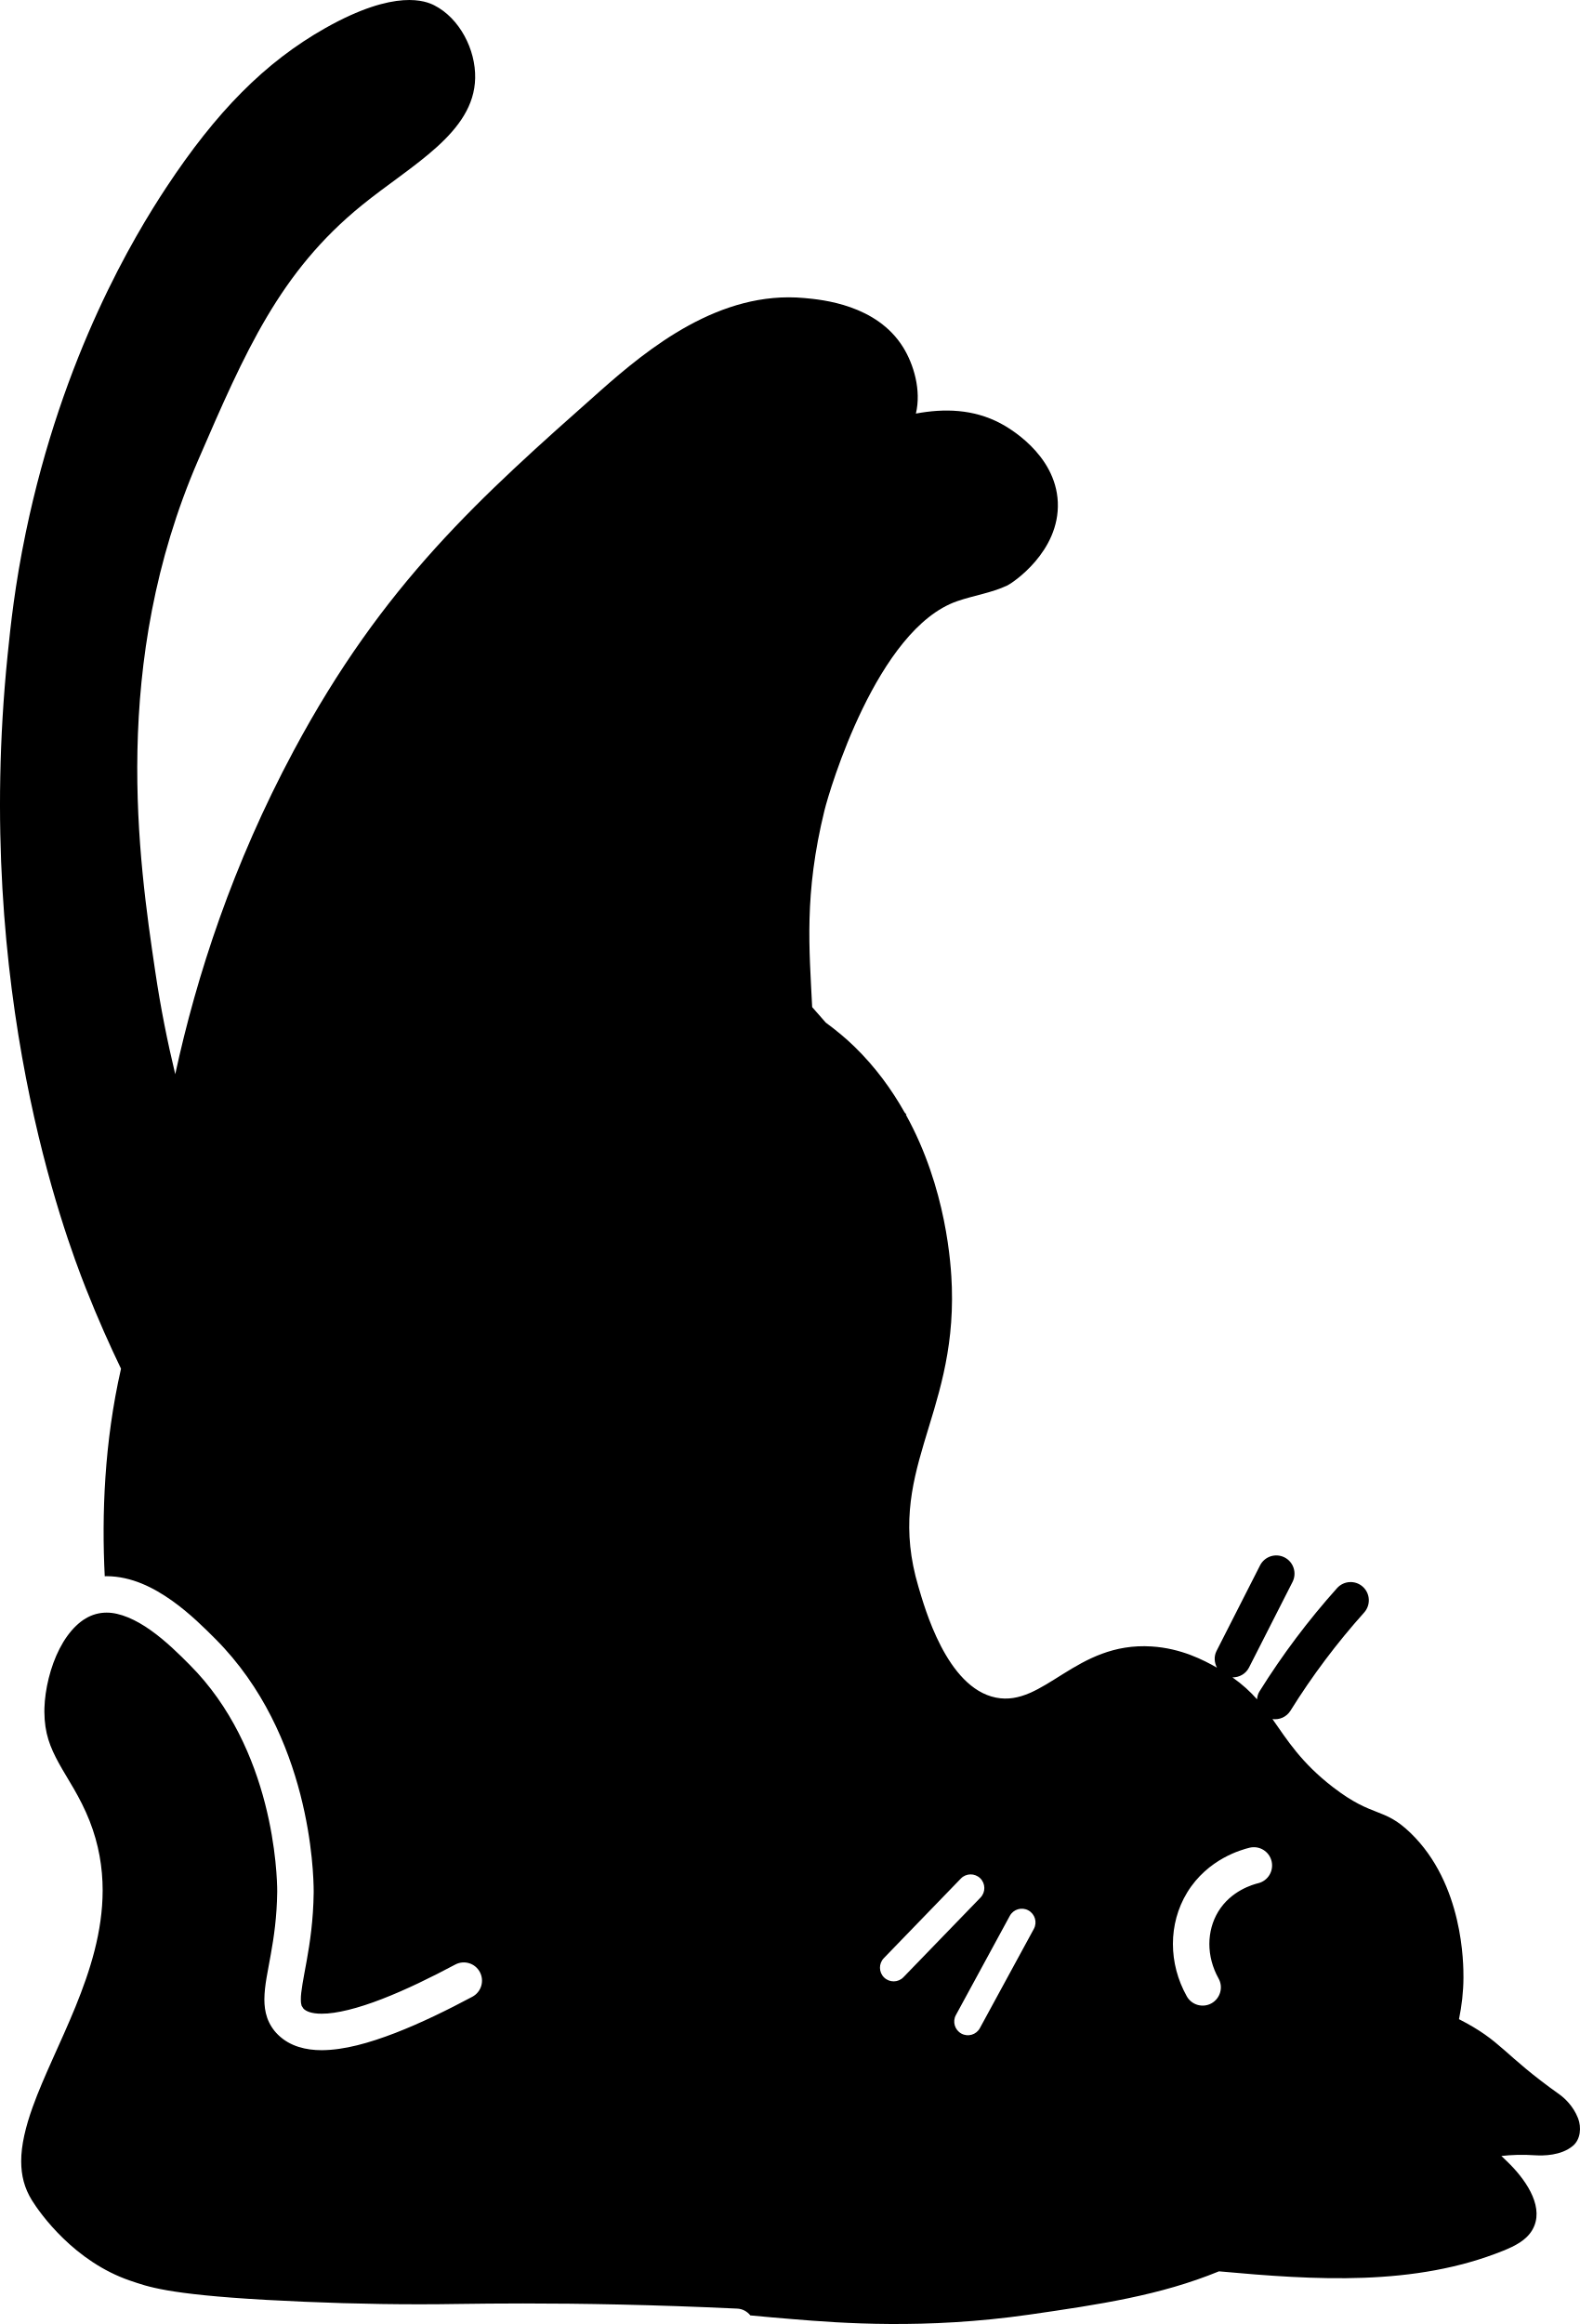
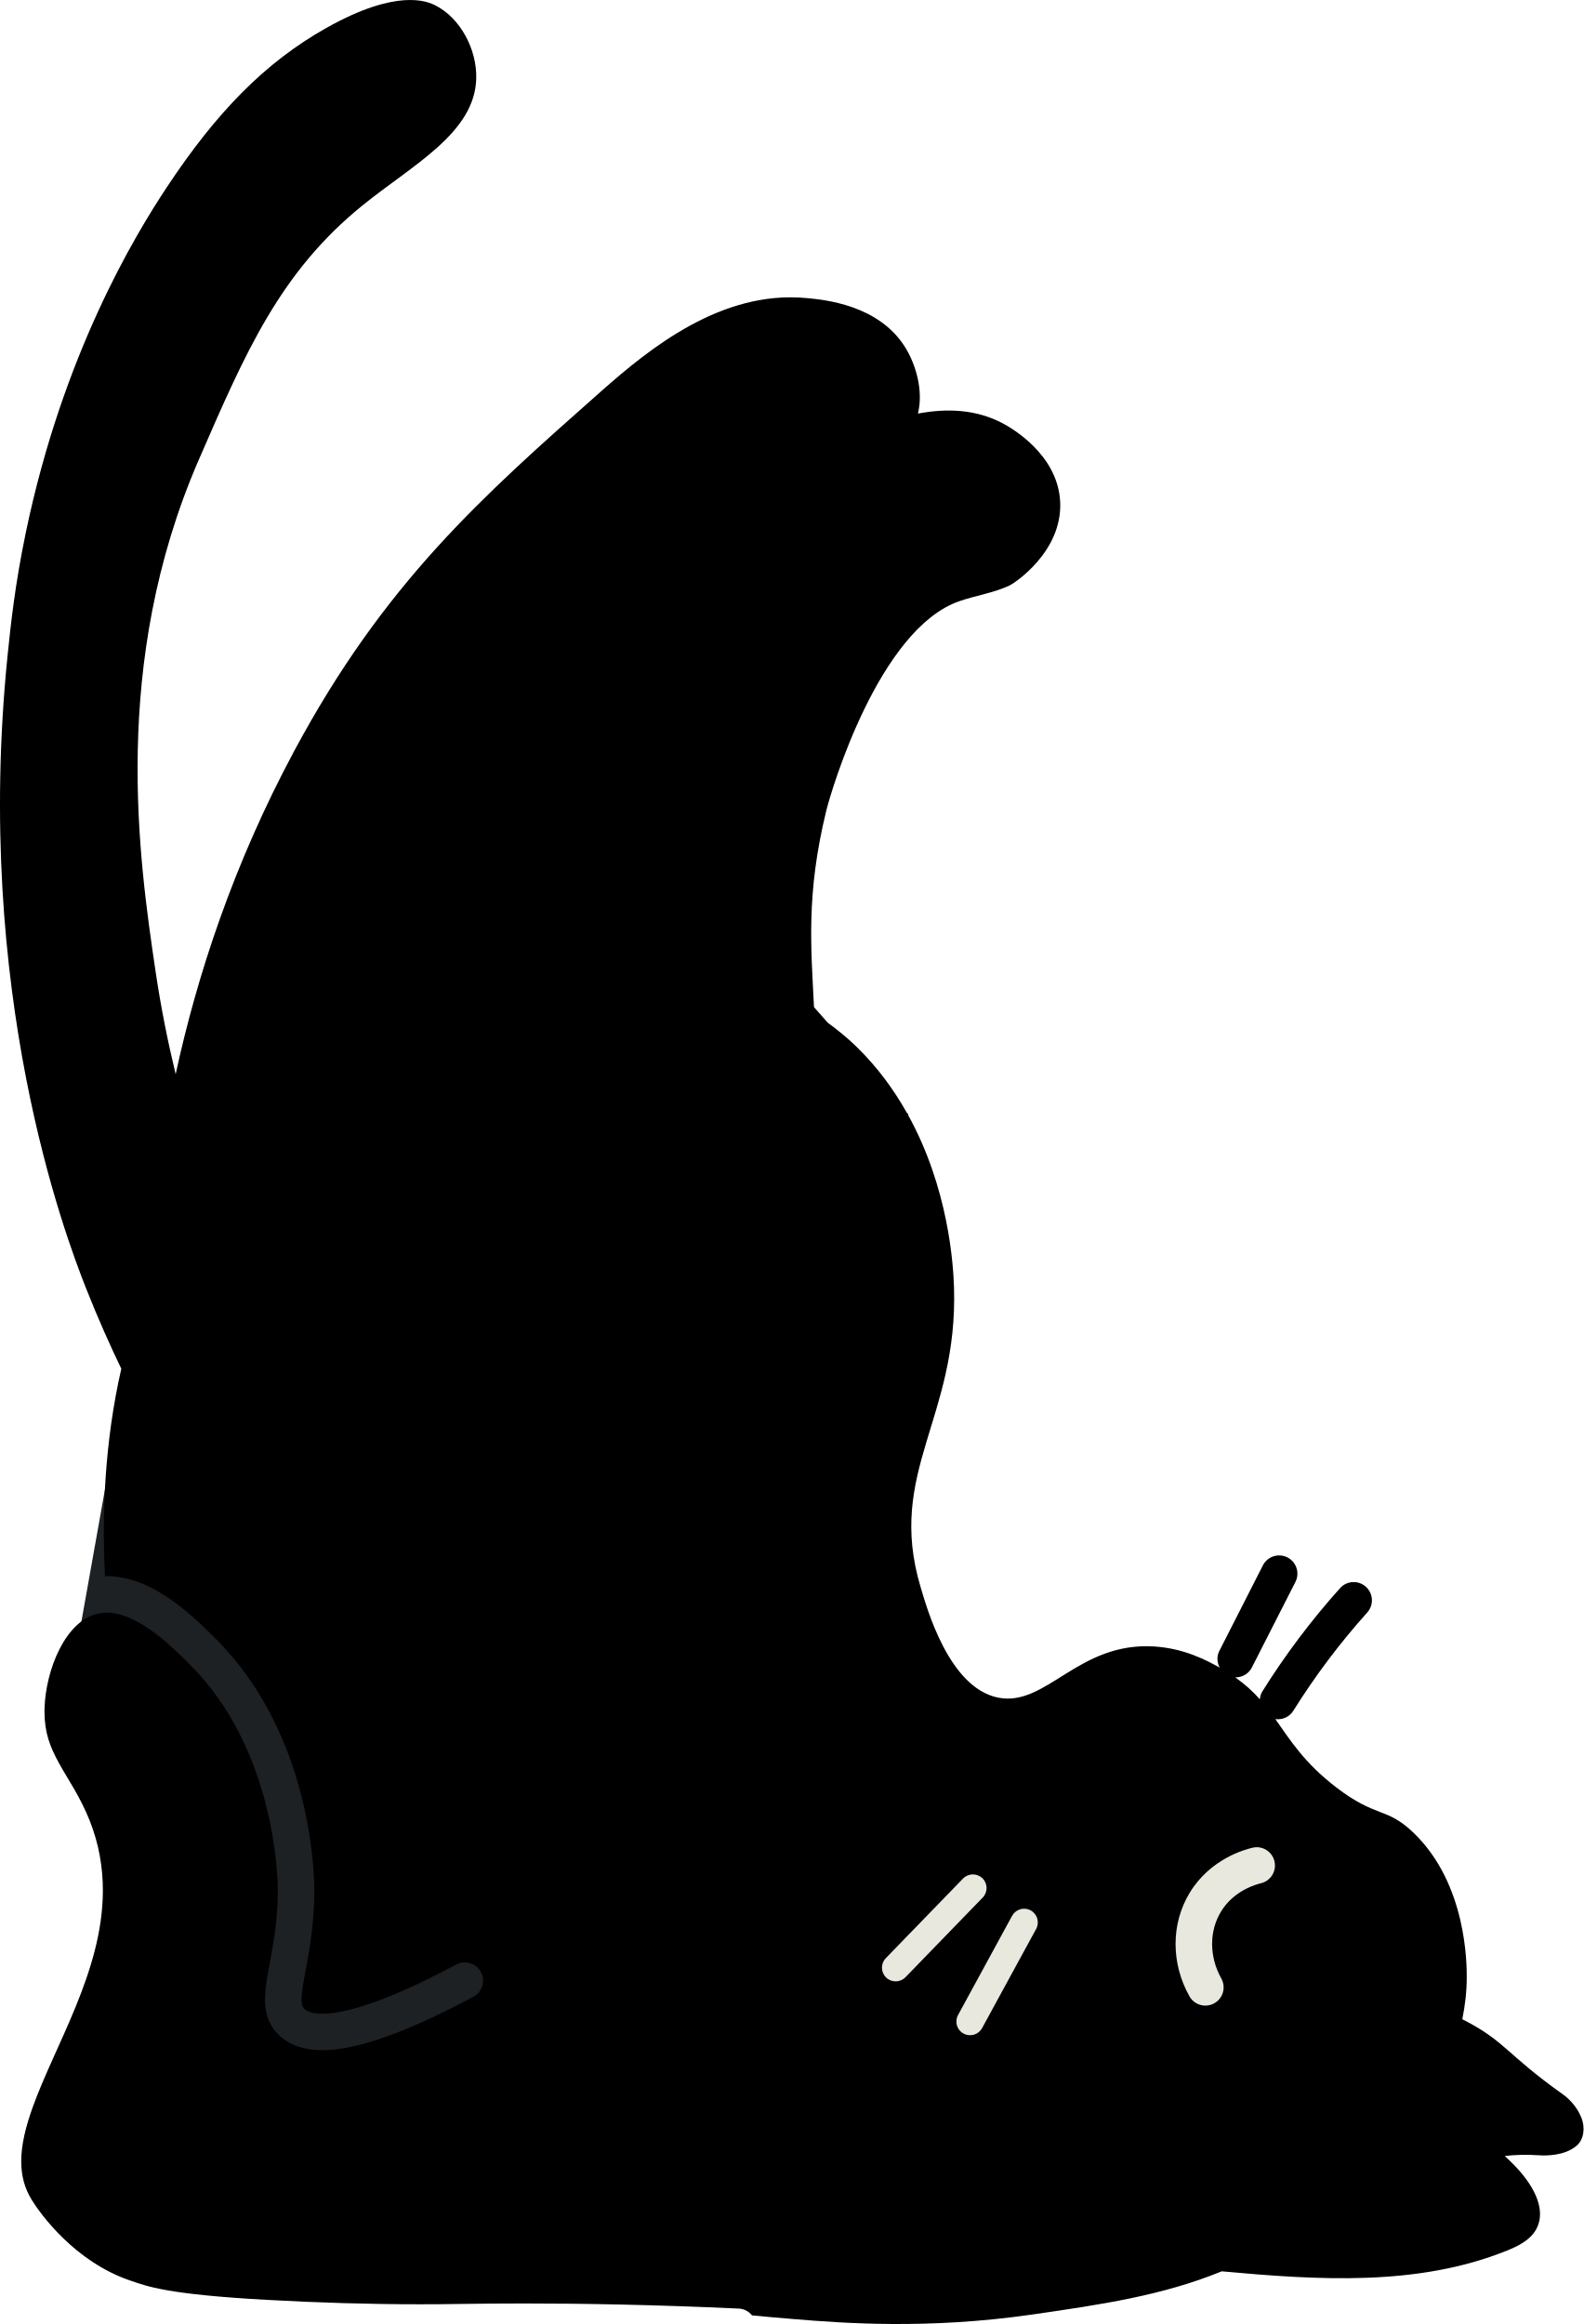
- <svg xmlns="http://www.w3.org/2000/svg" width="34" height="50" viewBox="0 0 34 50" fill="none">
-   <path d="M33.957 45.571C33.852 45.303 33.657 45.132 33.562 45.064C32.32 44.181 32.334 43.921 31.396 43.442C31.455 43.154 31.491 42.856 31.492 42.547C31.492 42.27 31.497 40.537 30.35 39.432C29.765 38.869 29.558 39.121 28.689 38.454C27.998 37.923 27.699 37.434 27.382 36.985C27.531 37.006 27.684 36.941 27.769 36.806C28.235 36.057 28.767 35.349 29.355 34.693C29.5 34.531 29.487 34.283 29.326 34.138C29.165 33.993 28.917 34.007 28.772 34.168C28.153 34.859 27.594 35.603 27.103 36.39C27.07 36.443 27.055 36.501 27.05 36.56C26.905 36.396 26.736 36.239 26.521 36.088C26.666 36.09 26.807 36.015 26.877 35.877C27.189 35.263 27.502 34.649 27.814 34.035C27.912 33.842 27.835 33.605 27.642 33.507C27.449 33.409 27.213 33.486 27.115 33.679C26.803 34.293 26.49 34.907 26.178 35.521C26.119 35.639 26.13 35.77 26.188 35.879C25.901 35.717 25.422 35.464 24.782 35.423C23.146 35.319 22.464 36.732 21.429 36.523C20.368 36.309 19.895 34.578 19.764 34.14C19.031 31.675 20.571 30.521 20.483 27.697C20.468 27.207 20.367 25.561 19.494 23.983L19.506 23.98L19.466 23.933C19.19 23.444 18.842 22.962 18.395 22.526C18.195 22.33 17.985 22.16 17.77 22.001C17.672 21.89 17.575 21.779 17.477 21.668C17.418 20.429 17.297 19.246 17.742 17.435C17.851 16.993 18.873 13.534 20.595 12.935C20.953 12.811 21.335 12.757 21.677 12.596C21.778 12.549 22.809 11.873 22.763 10.804C22.717 9.759 21.673 9.184 21.531 9.109C20.946 8.799 20.319 8.784 19.709 8.898C19.83 8.394 19.66 7.836 19.436 7.474C18.867 6.555 17.694 6.447 17.307 6.412C15.49 6.245 13.96 7.485 12.914 8.412C10.331 10.701 8.252 12.544 6.318 16.155C5.01 18.597 4.232 20.984 3.771 23.111C3.606 22.425 3.456 21.685 3.339 20.889C2.987 18.505 2.365 14.284 4.266 9.896C5.279 7.558 6.018 5.854 7.783 4.419C8.856 3.547 10.202 2.861 10.225 1.68C10.238 1.066 9.89 0.392 9.346 0.115C9.17 0.026 8.521 -0.253 7.001 0.604C5.695 1.342 4.651 2.409 3.582 4.027C2.889 5.078 1.35 7.625 0.554 11.46C0.319 12.594 0.229 13.452 0.163 14.101C-0.572 21.338 1.392 26.564 1.848 27.72C2.108 28.379 2.368 28.956 2.604 29.447C2.244 31.033 2.187 32.586 2.254 33.913C2.267 33.913 2.279 33.911 2.292 33.911C2.837 33.914 3.308 34.16 3.701 34.437C4.093 34.716 4.416 35.042 4.637 35.263C5.67 36.299 6.193 37.563 6.463 38.606C6.732 39.651 6.749 40.483 6.75 40.685V40.717C6.743 41.312 6.669 41.798 6.6 42.183C6.53 42.567 6.471 42.856 6.474 43.018C6.474 43.086 6.482 43.128 6.491 43.154L6.532 43.217C6.562 43.246 6.6 43.27 6.664 43.291C6.727 43.311 6.814 43.325 6.923 43.324C7.238 43.327 7.711 43.206 8.22 43.008C8.73 42.811 9.282 42.541 9.796 42.267C9.987 42.165 10.224 42.237 10.326 42.428C10.428 42.62 10.356 42.857 10.165 42.959C9.633 43.243 9.058 43.525 8.502 43.74C7.944 43.954 7.412 44.106 6.923 44.109C6.753 44.109 6.586 44.089 6.425 44.038C6.265 43.988 6.11 43.902 5.983 43.777C5.877 43.675 5.797 43.546 5.75 43.413C5.704 43.28 5.689 43.146 5.689 43.018C5.691 42.711 5.764 42.413 5.828 42.044C5.894 41.677 5.958 41.244 5.965 40.707V40.685C5.965 40.53 5.949 39.756 5.703 38.802C5.457 37.846 4.981 36.717 4.082 35.818C3.864 35.598 3.57 35.306 3.247 35.077C2.923 34.845 2.58 34.693 2.292 34.695C2.215 34.695 2.141 34.705 2.066 34.725C1.91 34.768 1.769 34.852 1.636 34.98C1.503 35.107 1.382 35.276 1.282 35.471C1.081 35.861 0.968 36.351 0.956 36.747L0.955 36.83C0.958 37.293 1.078 37.589 1.266 37.934C1.453 38.275 1.721 38.651 1.928 39.176C2.126 39.679 2.209 40.182 2.209 40.67C2.208 41.561 1.941 42.396 1.625 43.173C1.308 43.949 0.94 44.673 0.706 45.324C0.55 45.757 0.455 46.154 0.456 46.5C0.457 46.806 0.523 47.073 0.687 47.339C0.772 47.476 1.004 47.813 1.363 48.16C1.722 48.508 2.206 48.864 2.797 49.066C3.003 49.135 3.176 49.201 3.591 49.275C4.005 49.347 4.649 49.421 5.726 49.481C6.825 49.542 7.925 49.576 9.024 49.576C9.298 49.576 9.573 49.574 9.847 49.569C10.266 49.563 10.736 49.558 11.256 49.558C12.513 49.558 14.06 49.584 15.864 49.669C15.98 49.674 16.079 49.731 16.147 49.815C16.463 49.846 16.77 49.872 17.064 49.896C18.086 49.981 19.907 50.12 22.144 49.799C23.654 49.581 24.962 49.387 26.231 48.867C28.298 49.056 30.44 49.196 32.357 48.42C32.595 48.323 32.842 48.201 32.972 47.979C33.242 47.52 32.876 46.955 32.503 46.574C32.44 46.509 32.373 46.448 32.308 46.385C32.523 46.361 32.76 46.351 33.033 46.37C33.211 46.381 33.593 46.38 33.847 46.167C34.012 46.029 34.035 45.772 33.957 45.57L33.957 45.571ZM19.441 42.539C19.328 42.656 19.142 42.658 19.025 42.545C18.909 42.432 18.906 42.246 19.019 42.129C19.571 41.558 20.124 40.987 20.677 40.416C20.79 40.299 20.976 40.297 21.093 40.41C21.209 40.523 21.212 40.709 21.099 40.826C20.547 41.397 19.994 41.968 19.441 42.539V42.539ZM22.247 41.5C21.86 42.211 21.473 42.922 21.086 43.634C21.009 43.777 20.83 43.829 20.688 43.752C20.545 43.674 20.492 43.495 20.57 43.353C20.956 42.641 21.343 41.93 21.73 41.219C21.808 41.076 21.987 41.023 22.129 41.101C22.272 41.179 22.325 41.358 22.247 41.5ZM27.074 40.517C27.025 40.529 26.877 40.568 26.706 40.663C26.536 40.758 26.352 40.903 26.215 41.128C26.089 41.336 26.025 41.575 26.024 41.823C26.024 42.072 26.09 42.33 26.222 42.566C26.328 42.754 26.26 42.994 26.071 43.1C25.883 43.206 25.643 43.138 25.538 42.949C25.341 42.597 25.24 42.209 25.24 41.822C25.24 41.439 25.34 41.056 25.545 40.719C25.768 40.352 26.068 40.119 26.325 39.976C26.582 39.833 26.805 39.774 26.889 39.753C27.1 39.702 27.312 39.831 27.363 40.042C27.414 40.254 27.285 40.466 27.074 40.517Z" fill="black" />
+ <svg xmlns="http://www.w3.org/2000/svg" width="77" height="113" viewBox="0 0 77 113" fill="none">
+   <rect x="42" y="87" width="22" height="20" fill="#E9E8DF" />
+   <rect x="10.84" y="80" width="19.136" height="21.865" transform="rotate(10.1143 10.8397 80)" fill="#1D2124" />
+   <rect x="5.714" y="69" width="14.013" height="15.454" transform="rotate(10.1143 5.71387 69)" fill="#1D2124" />
+   <path d="M76.902 102.99C76.666 102.384 76.224 101.998 76.008 101.844C73.195 99.848 73.227 99.262 71.103 98.18C71.236 97.528 71.317 96.854 71.319 96.155C71.321 95.53 71.331 91.614 68.734 89.117C67.408 87.844 66.939 88.415 64.973 86.907C63.407 85.707 62.73 84.6 62.012 83.587C62.349 83.634 62.697 83.487 62.888 83.181C63.945 81.489 65.148 79.889 66.481 78.405C66.809 78.041 66.779 77.48 66.414 77.153C66.049 76.825 65.488 76.856 65.16 77.22C63.759 78.781 62.493 80.463 61.381 82.242C61.306 82.362 61.272 82.493 61.259 82.625C60.932 82.255 60.549 81.899 60.062 81.559C60.391 81.564 60.71 81.394 60.869 81.082C61.575 79.695 62.283 78.307 62.989 76.919C63.212 76.482 63.037 75.948 62.601 75.726C62.164 75.504 61.63 75.678 61.407 76.114C60.701 77.501 59.993 78.889 59.287 80.278C59.151 80.545 59.178 80.841 59.308 81.087C58.658 80.72 57.574 80.148 56.123 80.057C52.419 79.822 50.875 83.015 48.53 82.543C46.127 82.058 45.056 78.147 44.76 77.157C43.099 71.585 46.588 68.978 46.388 62.596C46.353 61.489 46.125 57.769 44.148 54.202L44.175 54.196L44.085 54.09C43.461 52.984 42.671 51.895 41.66 50.908C41.207 50.465 40.73 50.081 40.243 49.722C40.023 49.472 39.801 49.22 39.58 48.969C39.447 46.169 39.174 43.495 40.181 39.403C40.426 38.404 42.742 30.587 46.643 29.233C47.452 28.953 48.317 28.83 49.092 28.467C49.321 28.36 51.656 26.833 51.551 24.416C51.447 22.054 49.082 20.757 48.761 20.586C47.437 19.886 46.017 19.851 44.635 20.109C44.91 18.971 44.523 17.709 44.017 16.892C42.728 14.814 40.072 14.571 39.195 14.491C35.081 14.114 31.615 16.916 29.246 19.011C23.395 24.185 18.689 28.349 14.308 36.51C11.347 42.03 9.584 47.424 8.541 52.23C8.167 50.68 7.827 49.008 7.561 47.209C6.766 41.822 5.357 32.282 9.662 22.364C11.955 17.082 13.628 13.229 17.627 9.987C20.056 8.017 23.105 6.465 23.157 3.797C23.186 2.408 22.398 0.886 21.166 0.26C20.768 0.058 19.297 -0.572 15.856 1.365C12.897 3.033 10.533 5.444 8.113 9.101C6.542 11.475 3.056 17.233 1.254 25.9C0.722 28.462 0.519 30.401 0.369 31.868C-1.296 48.223 3.153 60.035 4.186 62.646C4.775 64.136 5.362 65.44 5.898 66.551C5.082 70.135 4.952 73.643 5.105 76.644C5.133 76.643 5.162 76.638 5.191 76.638C6.425 76.645 7.493 77.201 8.381 77.827C9.27 78.458 10.002 79.195 10.502 79.694C12.841 82.036 14.025 84.891 14.636 87.25C15.246 89.612 15.285 91.491 15.286 91.948V92.02C15.27 93.366 15.104 94.464 14.948 95.334C14.789 96.201 14.655 96.854 14.661 97.221C14.661 97.375 14.679 97.47 14.7 97.527L14.793 97.67C14.86 97.736 14.947 97.791 15.091 97.837C15.234 97.883 15.432 97.914 15.679 97.913C16.392 97.918 17.463 97.646 18.615 97.198C19.771 96.753 21.021 96.143 22.184 95.523C22.617 95.293 23.154 95.456 23.385 95.888C23.616 96.321 23.453 96.858 23.02 97.088C21.817 97.729 20.514 98.367 19.255 98.853C17.991 99.336 16.785 99.681 15.679 99.686C15.294 99.686 14.916 99.642 14.552 99.527C14.189 99.412 13.837 99.219 13.549 98.936C13.31 98.705 13.127 98.415 13.023 98.114C12.918 97.812 12.884 97.511 12.884 97.22C12.889 96.528 13.053 95.854 13.198 95.02C13.347 94.191 13.494 93.212 13.509 91.998V91.948C13.51 91.597 13.474 89.849 12.915 87.693C12.358 85.533 11.279 82.979 9.245 80.948C8.75 80.452 8.085 79.791 7.353 79.273C6.62 78.749 5.843 78.405 5.19 78.412C5.016 78.412 4.848 78.433 4.678 78.479C4.327 78.575 4.006 78.766 3.704 79.054C3.404 79.341 3.13 79.725 2.904 80.166C2.448 81.046 2.192 82.154 2.166 83.048L2.163 83.236C2.169 84.282 2.442 84.95 2.868 85.731C3.291 86.502 3.897 87.35 4.367 88.538C4.816 89.675 5.002 90.812 5.002 91.915C5 93.928 4.395 95.816 3.68 97.571C2.963 99.325 2.129 100.962 1.6 102.432C1.245 103.411 1.03 104.308 1.032 105.091C1.035 105.783 1.183 106.384 1.556 106.986C1.749 107.296 2.274 108.058 3.087 108.842C3.9 109.628 4.997 110.434 6.334 110.888C6.801 111.046 7.193 111.194 8.133 111.361C9.069 111.525 10.529 111.692 12.968 111.826C15.456 111.965 17.947 112.041 20.436 112.041C21.057 112.041 21.679 112.037 22.301 112.026C23.249 112.012 24.314 112.002 25.492 112.002C28.339 112.002 31.841 112.061 35.928 112.251C36.19 112.263 36.413 112.393 36.567 112.581C37.284 112.652 37.978 112.711 38.644 112.765C40.96 112.956 45.084 113.272 50.149 112.545C53.569 112.053 56.531 111.615 59.406 110.439C64.086 110.867 68.937 111.183 73.279 109.429C73.818 109.211 74.378 108.934 74.673 108.433C75.283 107.396 74.454 106.117 73.61 105.258C73.467 105.111 73.316 104.973 73.169 104.83C73.655 104.776 74.192 104.753 74.81 104.795C75.213 104.822 76.079 104.82 76.653 104.338C77.027 104.025 77.079 103.445 76.902 102.989L76.902 102.99ZM44.028 96.138C43.773 96.402 43.351 96.408 43.087 96.153C42.823 95.897 42.816 95.476 43.072 95.212C44.324 93.922 45.575 92.63 46.827 91.341C47.083 91.077 47.505 91.07 47.769 91.326C48.033 91.581 48.039 92.003 47.783 92.266C46.533 93.558 45.28 94.848 44.028 96.139V96.138ZM50.382 93.791C49.506 95.397 48.63 97.005 47.754 98.612C47.579 98.935 47.174 99.054 46.851 98.879C46.528 98.704 46.409 98.3 46.584 97.977C47.46 96.37 48.336 94.761 49.212 93.154C49.389 92.832 49.793 92.713 50.115 92.889C50.439 93.064 50.558 93.468 50.382 93.791ZM61.316 91.568C61.204 91.595 60.868 91.683 60.482 91.897C60.096 92.112 59.679 92.44 59.369 92.95C59.084 93.418 58.938 93.959 58.938 94.519C58.938 95.083 59.085 95.665 59.384 96.198C59.624 96.625 59.472 97.166 59.044 97.405C58.616 97.645 58.075 97.493 57.835 97.065C57.389 96.27 57.161 95.392 57.161 94.519C57.161 93.652 57.388 92.787 57.852 92.025C58.358 91.195 59.036 90.67 59.619 90.346C60.201 90.022 60.705 89.889 60.897 89.843C61.373 89.727 61.853 90.019 61.969 90.496C62.084 90.973 61.792 91.453 61.316 91.568Z" fill="black" />
</svg>
